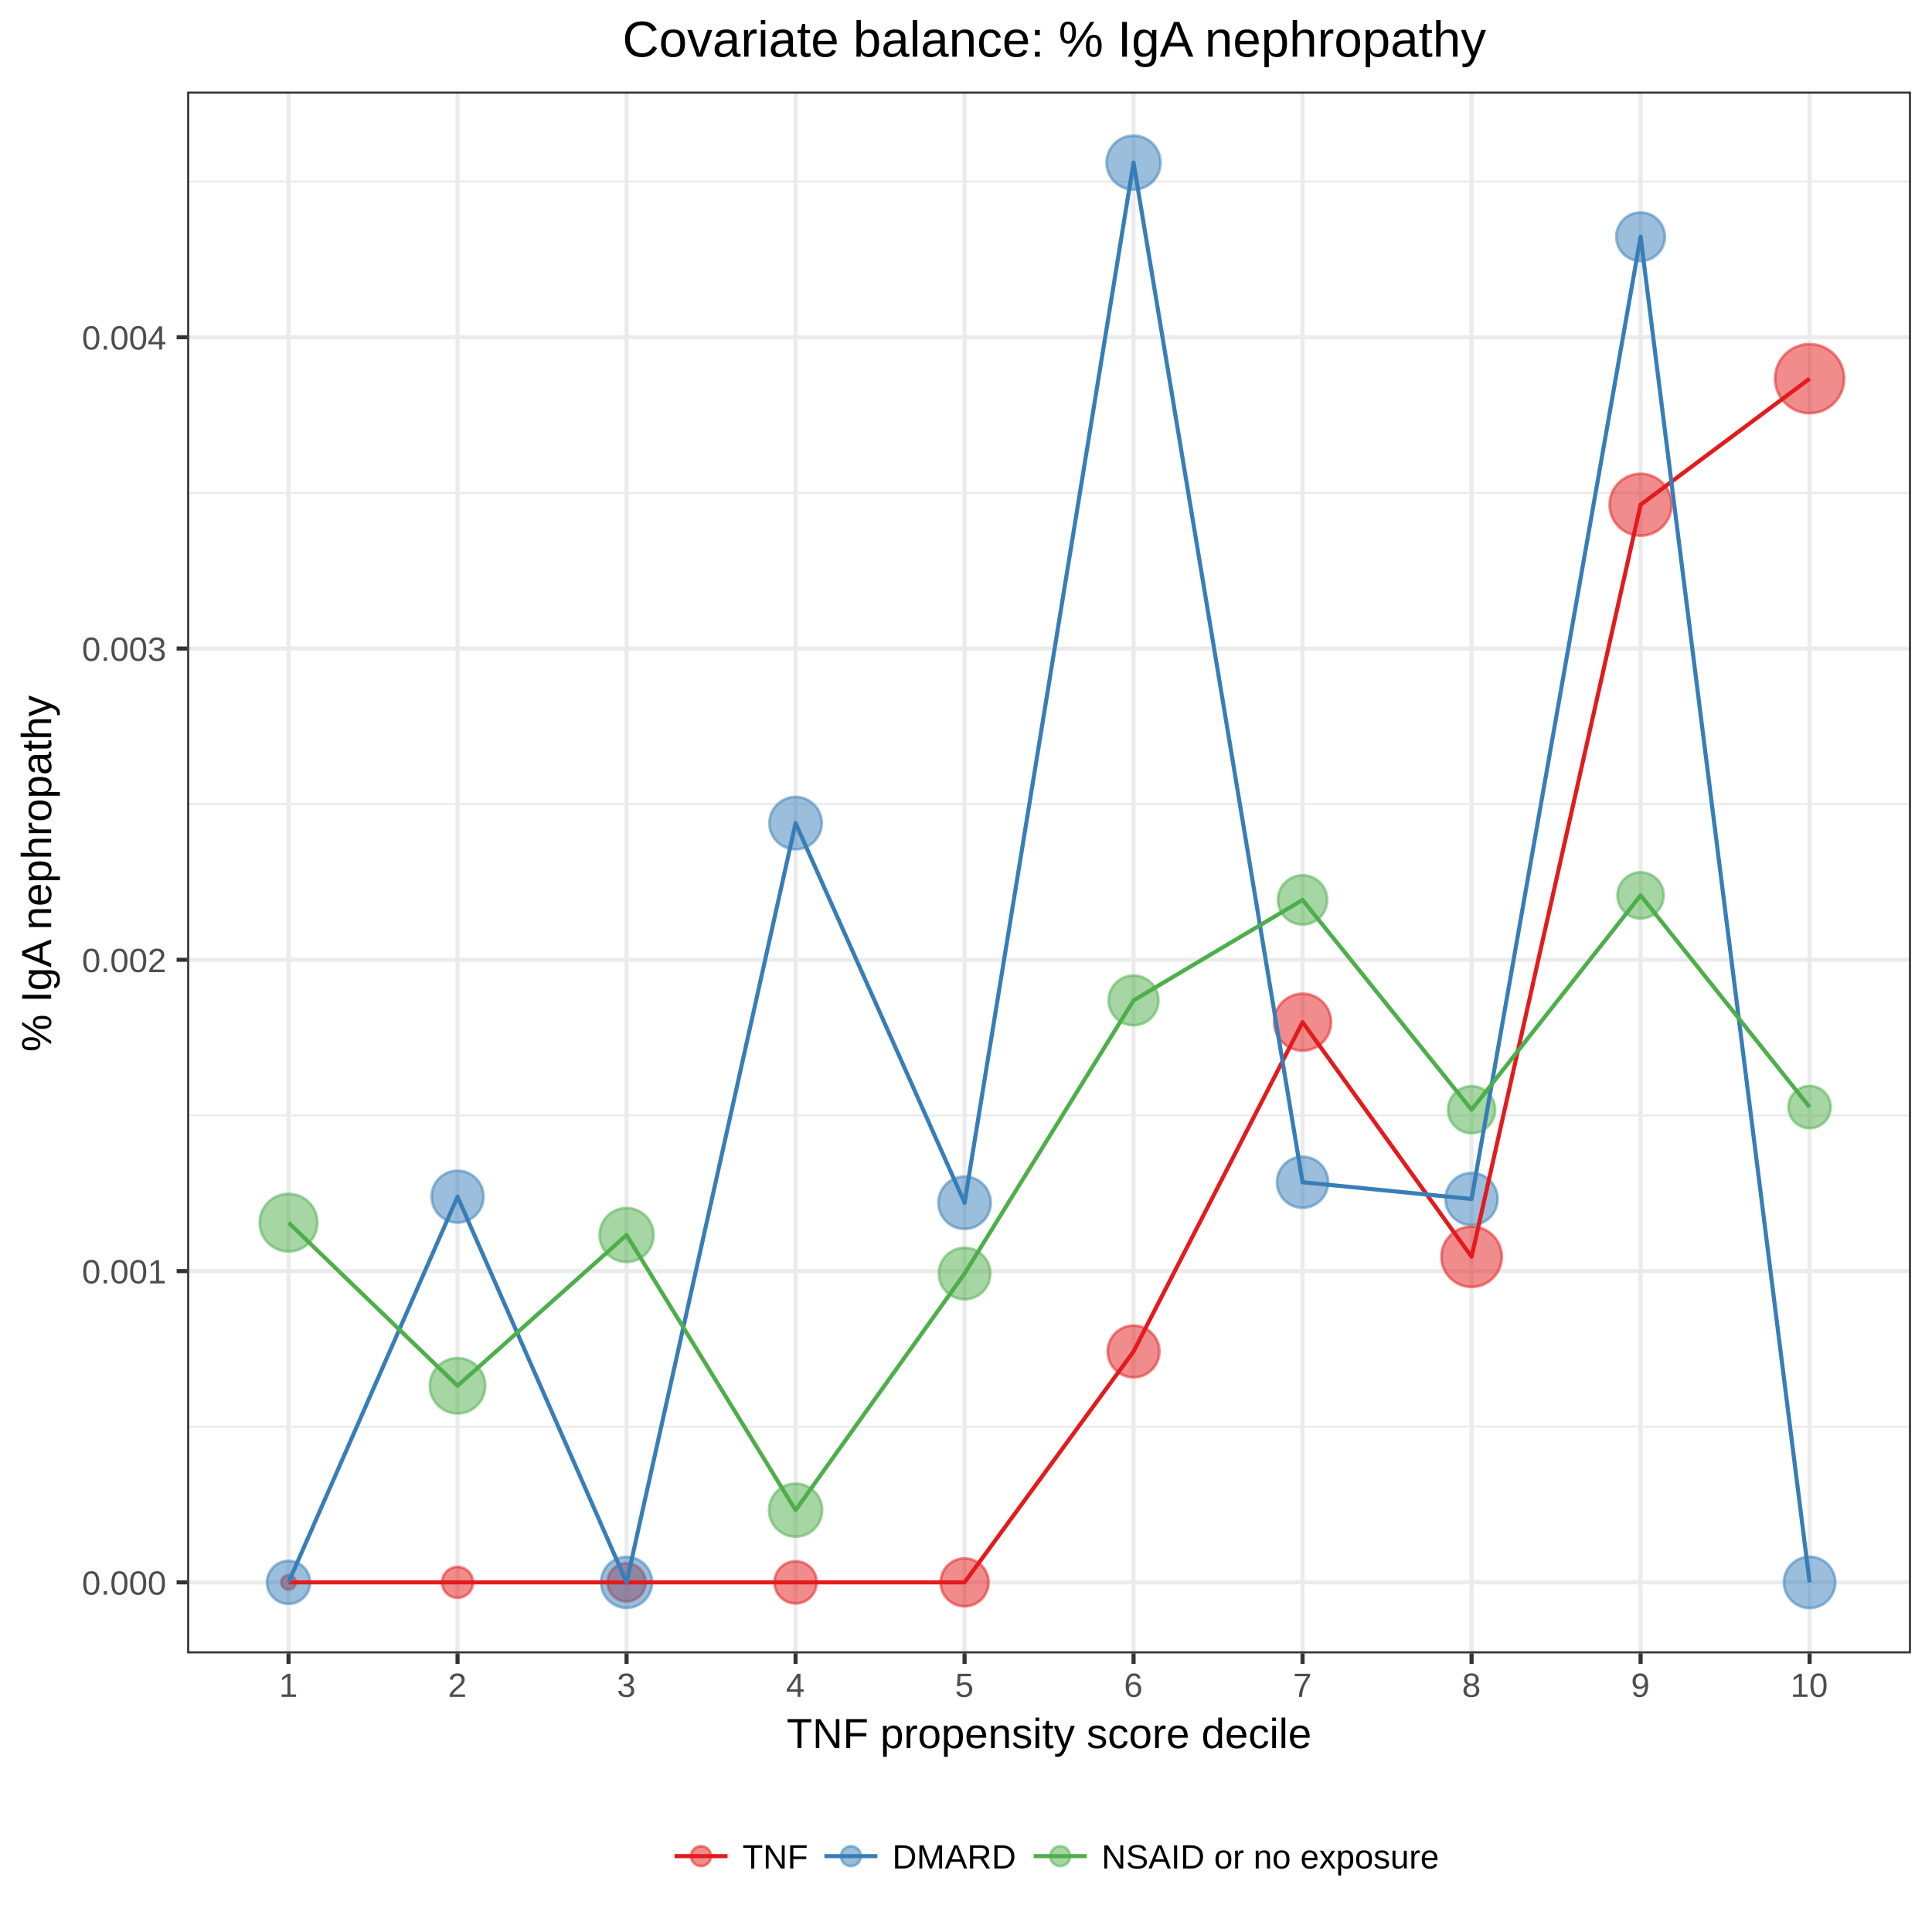
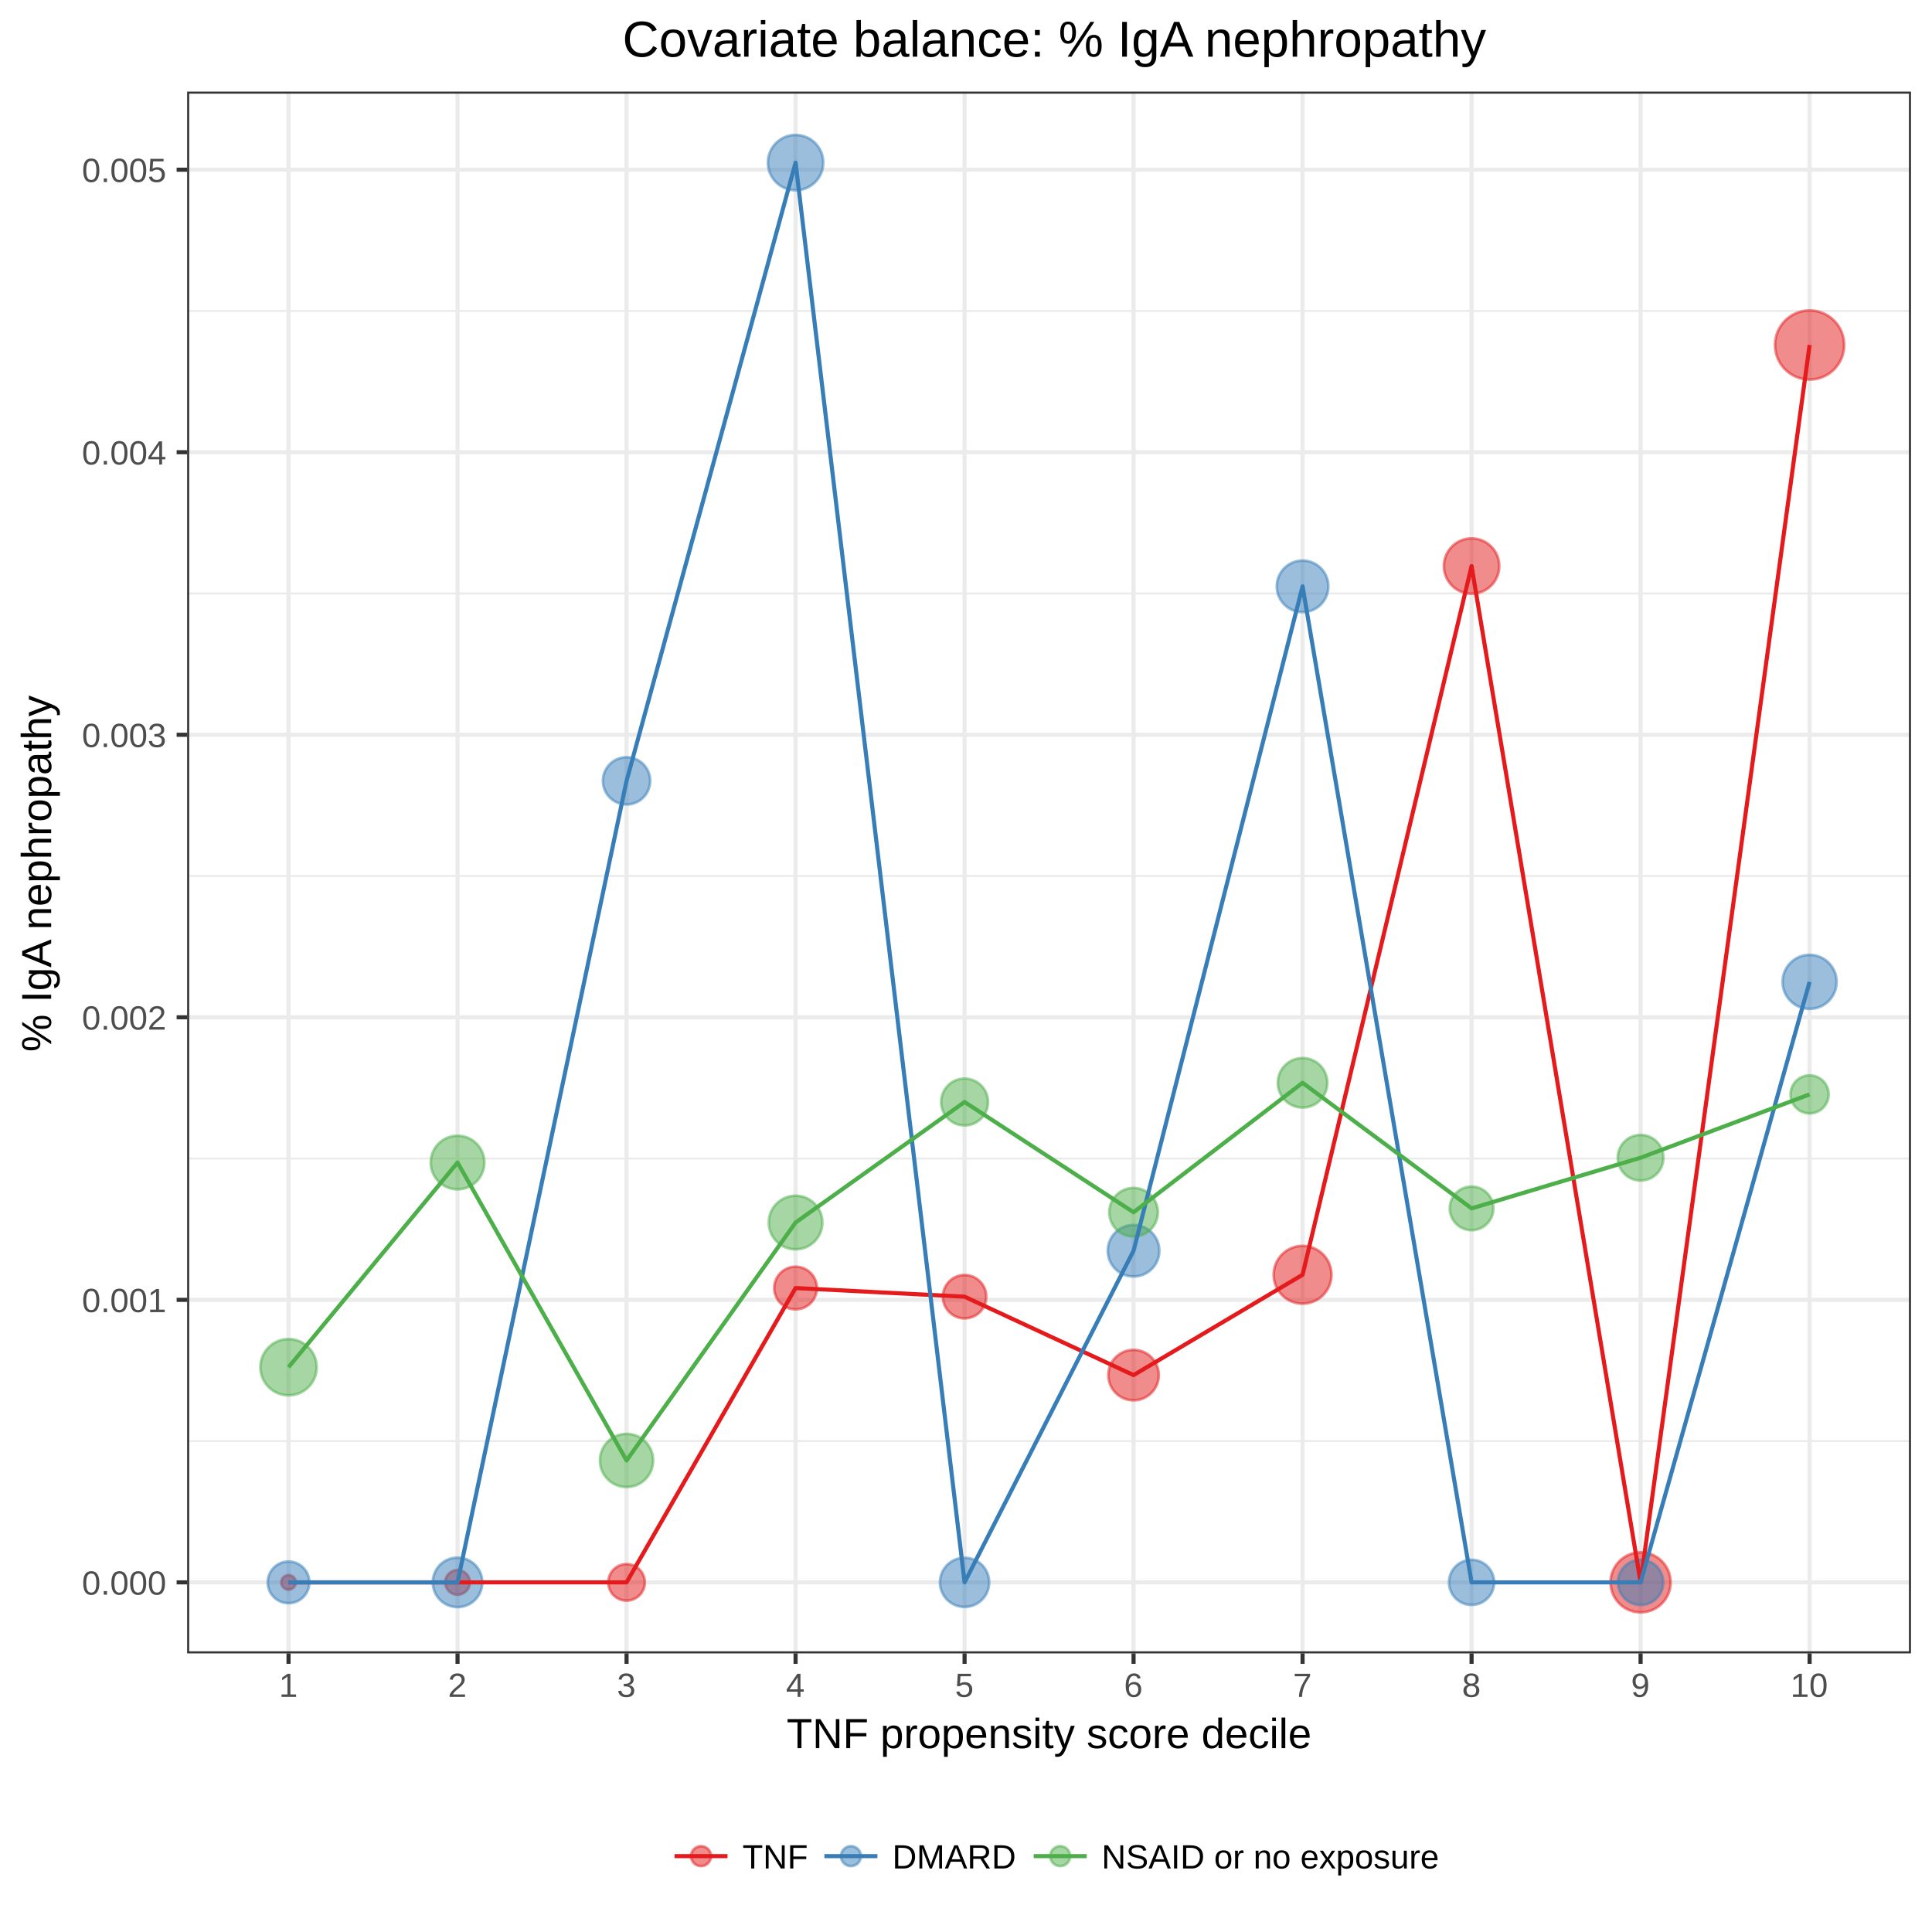
<svg xmlns="http://www.w3.org/2000/svg" viewBox="0 0 504.00 504.00">
  <defs>
    <style type="text/css">
    line, polyline, path, rect, circle {
      fill: none;
      stroke: #000000;
      stroke-linecap: round;
      stroke-linejoin: round;
      stroke-miterlimit: 10.00;
    }
  </style>
  </defs>
  <rect width="100%" height="100%" style="stroke: none; fill: #FFFFFF;" />
  <rect x="0.00" y="-0.00" width="504.00" height="504.00" style="stroke-width: 1.07; stroke: #FFFFFF; fill: #FFFFFF;" />
  <defs>
    <clipPath id="cpNDguODE4Nnw0OTguNTIxfDQzMS4zMDl8MjMuODk4NQ==">
      <rect x="48.82" y="23.90" width="449.70" height="407.41" />
    </clipPath>
  </defs>
  <rect x="48.82" y="23.90" width="449.70" height="407.41" style="stroke-width: 1.07; stroke: none; fill: #FFFFFF;" clip-path="url(#cpNDguODE4Nnw0OTguNTIxfDQzMS4zMDl8MjMuODk4NQ==)" />
-   <polyline points="48.82,372.19 498.52,372.19 " style="stroke-width: 0.53; stroke: #EBEBEB; stroke-linecap: butt;" clip-path="url(#cpNDguODE4Nnw0OTguNTIxfDQzMS4zMDl8MjMuODk4NQ==)" />
-   <polyline points="48.82,290.98 498.52,290.98 " style="stroke-width: 0.53; stroke: #EBEBEB; stroke-linecap: butt;" clip-path="url(#cpNDguODE4Nnw0OTguNTIxfDQzMS4zMDl8MjMuODk4NQ==)" />
-   <polyline points="48.82,209.78 498.52,209.78 " style="stroke-width: 0.53; stroke: #EBEBEB; stroke-linecap: butt;" clip-path="url(#cpNDguODE4Nnw0OTguNTIxfDQzMS4zMDl8MjMuODk4NQ==)" />
-   <polyline points="48.82,128.58 498.52,128.58 " style="stroke-width: 0.53; stroke: #EBEBEB; stroke-linecap: butt;" clip-path="url(#cpNDguODE4Nnw0OTguNTIxfDQzMS4zMDl8MjMuODk4NQ==)" />
-   <polyline points="48.82,47.37 498.52,47.37 " style="stroke-width: 0.53; stroke: #EBEBEB; stroke-linecap: butt;" clip-path="url(#cpNDguODE4Nnw0OTguNTIxfDQzMS4zMDl8MjMuODk4NQ==)" />
+   <polyline points="48.82,375.94 498.52,375.94 " style="stroke-width: 0.53; stroke: #EBEBEB; stroke-linecap: butt;" clip-path="url(#cpNDguODE4Nnw0OTguNTIxfDQzMS4zMDl8MjMuODk4NQ==)" />
+   <polyline points="48.82,302.23 498.52,302.23 " style="stroke-width: 0.53; stroke: #EBEBEB; stroke-linecap: butt;" clip-path="url(#cpNDguODE4Nnw0OTguNTIxfDQzMS4zMDl8MjMuODk4NQ==)" />
+   <polyline points="48.82,228.53 498.52,228.53 " style="stroke-width: 0.53; stroke: #EBEBEB; stroke-linecap: butt;" clip-path="url(#cpNDguODE4Nnw0OTguNTIxfDQzMS4zMDl8MjMuODk4NQ==)" />
+   <polyline points="48.82,154.83 498.52,154.83 " style="stroke-width: 0.53; stroke: #EBEBEB; stroke-linecap: butt;" clip-path="url(#cpNDguODE4Nnw0OTguNTIxfDQzMS4zMDl8MjMuODk4NQ==)" />
+   <polyline points="48.82,81.12 498.52,81.12 " style="stroke-width: 0.53; stroke: #EBEBEB; stroke-linecap: butt;" clip-path="url(#cpNDguODE4Nnw0OTguNTIxfDQzMS4zMDl8MjMuODk4NQ==)" />
  <polyline points="48.82,412.79 498.52,412.79 " style="stroke-width: 1.07; stroke: #EBEBEB; stroke-linecap: butt;" clip-path="url(#cpNDguODE4Nnw0OTguNTIxfDQzMS4zMDl8MjMuODk4NQ==)" />
-   <polyline points="48.82,331.59 498.52,331.59 " style="stroke-width: 1.07; stroke: #EBEBEB; stroke-linecap: butt;" clip-path="url(#cpNDguODE4Nnw0OTguNTIxfDQzMS4zMDl8MjMuODk4NQ==)" />
-   <polyline points="48.82,250.38 498.52,250.38 " style="stroke-width: 1.07; stroke: #EBEBEB; stroke-linecap: butt;" clip-path="url(#cpNDguODE4Nnw0OTguNTIxfDQzMS4zMDl8MjMuODk4NQ==)" />
-   <polyline points="48.82,169.18 498.52,169.18 " style="stroke-width: 1.07; stroke: #EBEBEB; stroke-linecap: butt;" clip-path="url(#cpNDguODE4Nnw0OTguNTIxfDQzMS4zMDl8MjMuODk4NQ==)" />
-   <polyline points="48.82,87.97 498.52,87.97 " style="stroke-width: 1.07; stroke: #EBEBEB; stroke-linecap: butt;" clip-path="url(#cpNDguODE4Nnw0OTguNTIxfDQzMS4zMDl8MjMuODk4NQ==)" />
+   <polyline points="48.82,339.09 498.52,339.09 " style="stroke-width: 1.07; stroke: #EBEBEB; stroke-linecap: butt;" clip-path="url(#cpNDguODE4Nnw0OTguNTIxfDQzMS4zMDl8MjMuODk4NQ==)" />
+   <polyline points="48.82,265.38 498.52,265.38 " style="stroke-width: 1.07; stroke: #EBEBEB; stroke-linecap: butt;" clip-path="url(#cpNDguODE4Nnw0OTguNTIxfDQzMS4zMDl8MjMuODk4NQ==)" />
+   <polyline points="48.82,191.68 498.52,191.68 " style="stroke-width: 1.07; stroke: #EBEBEB; stroke-linecap: butt;" clip-path="url(#cpNDguODE4Nnw0OTguNTIxfDQzMS4zMDl8MjMuODk4NQ==)" />
+   <polyline points="48.82,117.97 498.52,117.97 " style="stroke-width: 1.07; stroke: #EBEBEB; stroke-linecap: butt;" clip-path="url(#cpNDguODE4Nnw0OTguNTIxfDQzMS4zMDl8MjMuODk4NQ==)" />
+   <polyline points="48.82,44.27 498.52,44.27 " style="stroke-width: 1.07; stroke: #EBEBEB; stroke-linecap: butt;" clip-path="url(#cpNDguODE4Nnw0OTguNTIxfDQzMS4zMDl8MjMuODk4NQ==)" />
  <polyline points="75.27,431.31 75.27,23.90 " style="stroke-width: 1.07; stroke: #EBEBEB; stroke-linecap: butt;" clip-path="url(#cpNDguODE4Nnw0OTguNTIxfDQzMS4zMDl8MjMuODk4NQ==)" />
  <polyline points="119.36,431.31 119.36,23.90 " style="stroke-width: 1.07; stroke: #EBEBEB; stroke-linecap: butt;" clip-path="url(#cpNDguODE4Nnw0OTguNTIxfDQzMS4zMDl8MjMuODk4NQ==)" />
  <polyline points="163.45,431.31 163.45,23.90 " style="stroke-width: 1.07; stroke: #EBEBEB; stroke-linecap: butt;" clip-path="url(#cpNDguODE4Nnw0OTguNTIxfDQzMS4zMDl8MjMuODk4NQ==)" />
  <polyline points="207.54,431.31 207.54,23.90 " style="stroke-width: 1.07; stroke: #EBEBEB; stroke-linecap: butt;" clip-path="url(#cpNDguODE4Nnw0OTguNTIxfDQzMS4zMDl8MjMuODk4NQ==)" />
  <polyline points="251.63,431.31 251.63,23.90 " style="stroke-width: 1.07; stroke: #EBEBEB; stroke-linecap: butt;" clip-path="url(#cpNDguODE4Nnw0OTguNTIxfDQzMS4zMDl8MjMuODk4NQ==)" />
  <polyline points="295.71,431.31 295.71,23.90 " style="stroke-width: 1.07; stroke: #EBEBEB; stroke-linecap: butt;" clip-path="url(#cpNDguODE4Nnw0OTguNTIxfDQzMS4zMDl8MjMuODk4NQ==)" />
  <polyline points="339.80,431.31 339.80,23.90 " style="stroke-width: 1.07; stroke: #EBEBEB; stroke-linecap: butt;" clip-path="url(#cpNDguODE4Nnw0OTguNTIxfDQzMS4zMDl8MjMuODk4NQ==)" />
  <polyline points="383.89,431.31 383.89,23.90 " style="stroke-width: 1.07; stroke: #EBEBEB; stroke-linecap: butt;" clip-path="url(#cpNDguODE4Nnw0OTguNTIxfDQzMS4zMDl8MjMuODk4NQ==)" />
  <polyline points="427.98,431.31 427.98,23.90 " style="stroke-width: 1.07; stroke: #EBEBEB; stroke-linecap: butt;" clip-path="url(#cpNDguODE4Nnw0OTguNTIxfDQzMS4zMDl8MjMuODk4NQ==)" />
  <polyline points="472.07,431.31 472.07,23.90 " style="stroke-width: 1.07; stroke: #EBEBEB; stroke-linecap: butt;" clip-path="url(#cpNDguODE4Nnw0OTguNTIxfDQzMS4zMDl8MjMuODk4NQ==)" />
  <circle cx="75.27" cy="412.79" r="1.42pt" style="stroke-width: 0.71; stroke: #E41A1C; stroke-opacity: 0.50; fill: #E41A1C; fill-opacity: 0.50;" clip-path="url(#cpNDguODE4Nnw0OTguNTIxfDQzMS4zMDl8MjMuODk4NQ==)" />
-   <circle cx="119.36" cy="412.79" r="3.02pt" style="stroke-width: 0.71; stroke: #E41A1C; stroke-opacity: 0.50; fill: #E41A1C; fill-opacity: 0.50;" clip-path="url(#cpNDguODE4Nnw0OTguNTIxfDQzMS4zMDl8MjMuODk4NQ==)" />
-   <circle cx="163.45" cy="412.79" r="3.72pt" style="stroke-width: 0.71; stroke: #E41A1C; stroke-opacity: 0.50; fill: #E41A1C; fill-opacity: 0.50;" clip-path="url(#cpNDguODE4Nnw0OTguNTIxfDQzMS4zMDl8MjMuODk4NQ==)" />
-   <circle cx="207.54" cy="412.79" r="4.13pt" style="stroke-width: 0.71; stroke: #E41A1C; stroke-opacity: 0.50; fill: #E41A1C; fill-opacity: 0.50;" clip-path="url(#cpNDguODE4Nnw0OTguNTIxfDQzMS4zMDl8MjMuODk4NQ==)" />
-   <circle cx="251.63" cy="412.79" r="4.69pt" style="stroke-width: 0.71; stroke: #E41A1C; stroke-opacity: 0.50; fill: #E41A1C; fill-opacity: 0.50;" clip-path="url(#cpNDguODE4Nnw0OTguNTIxfDQzMS4zMDl8MjMuODk4NQ==)" />
-   <circle cx="295.71" cy="352.55" r="5.06pt" style="stroke-width: 0.71; stroke: #E41A1C; stroke-opacity: 0.50; fill: #E41A1C; fill-opacity: 0.50;" clip-path="url(#cpNDguODE4Nnw0OTguNTIxfDQzMS4zMDl8MjMuODk4NQ==)" />
-   <circle cx="339.80" cy="266.65" r="5.57pt" style="stroke-width: 0.71; stroke: #E41A1C; stroke-opacity: 0.50; fill: #E41A1C; fill-opacity: 0.50;" clip-path="url(#cpNDguODE4Nnw0OTguNTIxfDQzMS4zMDl8MjMuODk4NQ==)" />
-   <circle cx="383.89" cy="327.85" r="5.91pt" style="stroke-width: 0.71; stroke: #E41A1C; stroke-opacity: 0.50; fill: #E41A1C; fill-opacity: 0.50;" clip-path="url(#cpNDguODE4Nnw0OTguNTIxfDQzMS4zMDl8MjMuODk4NQ==)" />
-   <circle cx="427.98" cy="131.67" r="6.06pt" style="stroke-width: 0.71; stroke: #E41A1C; stroke-opacity: 0.50; fill: #E41A1C; fill-opacity: 0.50;" clip-path="url(#cpNDguODE4Nnw0OTguNTIxfDQzMS4zMDl8MjMuODk4NQ==)" />
-   <circle cx="472.07" cy="98.78" r="6.76pt" style="stroke-width: 0.71; stroke: #E41A1C; stroke-opacity: 0.50; fill: #E41A1C; fill-opacity: 0.50;" clip-path="url(#cpNDguODE4Nnw0OTguNTIxfDQzMS4zMDl8MjMuODk4NQ==)" />
-   <circle cx="75.27" cy="412.79" r="4.21pt" style="stroke-width: 0.71; stroke: #377EB8; stroke-opacity: 0.50; fill: #377EB8; fill-opacity: 0.50;" clip-path="url(#cpNDguODE4Nnw0OTguNTIxfDQzMS4zMDl8MjMuODk4NQ==)" />
-   <circle cx="119.36" cy="312.17" r="5.08pt" style="stroke-width: 0.71; stroke: #377EB8; stroke-opacity: 0.50; fill: #377EB8; fill-opacity: 0.50;" clip-path="url(#cpNDguODE4Nnw0OTguNTIxfDQzMS4zMDl8MjMuODk4NQ==)" />
-   <circle cx="163.45" cy="412.79" r="4.99pt" style="stroke-width: 0.71; stroke: #377EB8; stroke-opacity: 0.50; fill: #377EB8; fill-opacity: 0.50;" clip-path="url(#cpNDguODE4Nnw0OTguNTIxfDQzMS4zMDl8MjMuODk4NQ==)" />
-   <circle cx="207.54" cy="214.73" r="5.12pt" style="stroke-width: 0.71; stroke: #377EB8; stroke-opacity: 0.50; fill: #377EB8; fill-opacity: 0.50;" clip-path="url(#cpNDguODE4Nnw0OTguNTIxfDQzMS4zMDl8MjMuODk4NQ==)" />
-   <circle cx="251.63" cy="313.76" r="5.12pt" style="stroke-width: 0.71; stroke: #377EB8; stroke-opacity: 0.50; fill: #377EB8; fill-opacity: 0.50;" clip-path="url(#cpNDguODE4Nnw0OTguNTIxfDQzMS4zMDl8MjMuODk4NQ==)" />
-   <circle cx="295.71" cy="42.42" r="5.28pt" style="stroke-width: 0.71; stroke: #377EB8; stroke-opacity: 0.50; fill: #377EB8; fill-opacity: 0.50;" clip-path="url(#cpNDguODE4Nnw0OTguNTIxfDQzMS4zMDl8MjMuODk4NQ==)" />
-   <circle cx="339.80" cy="308.41" r="5.00pt" style="stroke-width: 0.71; stroke: #377EB8; stroke-opacity: 0.50; fill: #377EB8; fill-opacity: 0.50;" clip-path="url(#cpNDguODE4Nnw0OTguNTIxfDQzMS4zMDl8MjMuODk4NQ==)" />
-   <circle cx="383.89" cy="312.78" r="5.10pt" style="stroke-width: 0.71; stroke: #377EB8; stroke-opacity: 0.50; fill: #377EB8; fill-opacity: 0.50;" clip-path="url(#cpNDguODE4Nnw0OTguNTIxfDQzMS4zMDl8MjMuODk4NQ==)" />
-   <circle cx="427.98" cy="61.76" r="4.75pt" style="stroke-width: 0.71; stroke: #377EB8; stroke-opacity: 0.50; fill: #377EB8; fill-opacity: 0.50;" clip-path="url(#cpNDguODE4Nnw0OTguNTIxfDQzMS4zMDl8MjMuODk4NQ==)" />
-   <circle cx="472.07" cy="412.79" r="5.02pt" style="stroke-width: 0.71; stroke: #377EB8; stroke-opacity: 0.50; fill: #377EB8; fill-opacity: 0.50;" clip-path="url(#cpNDguODE4Nnw0OTguNTIxfDQzMS4zMDl8MjMuODk4NQ==)" />
-   <circle cx="75.27" cy="318.95" r="5.64pt" style="stroke-width: 0.71; stroke: #4DAF4A; stroke-opacity: 0.50; fill: #4DAF4A; fill-opacity: 0.50;" clip-path="url(#cpNDguODE4Nnw0OTguNTIxfDQzMS4zMDl8MjMuODk4NQ==)" />
-   <circle cx="119.36" cy="361.51" r="5.42pt" style="stroke-width: 0.71; stroke: #4DAF4A; stroke-opacity: 0.50; fill: #4DAF4A; fill-opacity: 0.50;" clip-path="url(#cpNDguODE4Nnw0OTguNTIxfDQzMS4zMDl8MjMuODk4NQ==)" />
-   <circle cx="163.45" cy="322.18" r="5.28pt" style="stroke-width: 0.71; stroke: #4DAF4A; stroke-opacity: 0.50; fill: #4DAF4A; fill-opacity: 0.50;" clip-path="url(#cpNDguODE4Nnw0OTguNTIxfDQzMS4zMDl8MjMuODk4NQ==)" />
-   <circle cx="207.54" cy="393.95" r="5.19pt" style="stroke-width: 0.71; stroke: #4DAF4A; stroke-opacity: 0.50; fill: #4DAF4A; fill-opacity: 0.50;" clip-path="url(#cpNDguODE4Nnw0OTguNTIxfDQzMS4zMDl8MjMuODk4NQ==)" />
-   <circle cx="251.63" cy="332.23" r="5.04pt" style="stroke-width: 0.71; stroke: #4DAF4A; stroke-opacity: 0.50; fill: #4DAF4A; fill-opacity: 0.50;" clip-path="url(#cpNDguODE4Nnw0OTguNTIxfDQzMS4zMDl8MjMuODk4NQ==)" />
-   <circle cx="295.71" cy="260.97" r="4.87pt" style="stroke-width: 0.71; stroke: #4DAF4A; stroke-opacity: 0.50; fill: #4DAF4A; fill-opacity: 0.50;" clip-path="url(#cpNDguODE4Nnw0OTguNTIxfDQzMS4zMDl8MjMuODk4NQ==)" />
-   <circle cx="339.80" cy="234.76" r="4.82pt" style="stroke-width: 0.71; stroke: #4DAF4A; stroke-opacity: 0.50; fill: #4DAF4A; fill-opacity: 0.50;" clip-path="url(#cpNDguODE4Nnw0OTguNTIxfDQzMS4zMDl8MjMuODk4NQ==)" />
-   <circle cx="383.89" cy="289.49" r="4.60pt" style="stroke-width: 0.71; stroke: #4DAF4A; stroke-opacity: 0.50; fill: #4DAF4A; fill-opacity: 0.50;" clip-path="url(#cpNDguODE4Nnw0OTguNTIxfDQzMS4zMDl8MjMuODk4NQ==)" />
-   <circle cx="427.98" cy="233.59" r="4.52pt" style="stroke-width: 0.71; stroke: #4DAF4A; stroke-opacity: 0.50; fill: #4DAF4A; fill-opacity: 0.50;" clip-path="url(#cpNDguODE4Nnw0OTguNTIxfDQzMS4zMDl8MjMuODk4NQ==)" />
-   <circle cx="472.07" cy="288.81" r="4.13pt" style="stroke-width: 0.71; stroke: #4DAF4A; stroke-opacity: 0.50; fill: #4DAF4A; fill-opacity: 0.50;" clip-path="url(#cpNDguODE4Nnw0OTguNTIxfDQzMS4zMDl8MjMuODk4NQ==)" />
-   <polyline points="75.27,412.79 119.36,412.79 163.45,412.79 207.54,412.79 251.63,412.79 295.71,352.55 339.80,266.65 383.89,327.85 427.98,131.67 472.07,98.78 " style="stroke-width: 1.07; stroke: #E41A1C; stroke-linecap: butt;" clip-path="url(#cpNDguODE4Nnw0OTguNTIxfDQzMS4zMDl8MjMuODk4NQ==)" />
-   <polyline points="75.27,412.79 119.36,312.17 163.45,412.79 207.54,214.73 251.63,313.76 295.71,42.42 339.80,308.41 383.89,312.78 427.98,61.76 472.07,412.79 " style="stroke-width: 1.07; stroke: #377EB8; stroke-linecap: butt;" clip-path="url(#cpNDguODE4Nnw0OTguNTIxfDQzMS4zMDl8MjMuODk4NQ==)" />
-   <polyline points="75.27,318.95 119.36,361.51 163.45,322.18 207.54,393.95 251.63,332.23 295.71,260.97 339.80,234.76 383.89,289.49 427.98,233.59 472.07,288.81 " style="stroke-width: 1.07; stroke: #4DAF4A; stroke-linecap: butt;" clip-path="url(#cpNDguODE4Nnw0OTguNTIxfDQzMS4zMDl8MjMuODk4NQ==)" />
+   <circle cx="119.36" cy="412.79" r="2.41pt" style="stroke-width: 0.71; stroke: #E41A1C; stroke-opacity: 0.50; fill: #E41A1C; fill-opacity: 0.50;" clip-path="url(#cpNDguODE4Nnw0OTguNTIxfDQzMS4zMDl8MjMuODk4NQ==)" />
+   <circle cx="163.45" cy="412.79" r="3.57pt" style="stroke-width: 0.71; stroke: #E41A1C; stroke-opacity: 0.50; fill: #E41A1C; fill-opacity: 0.50;" clip-path="url(#cpNDguODE4Nnw0OTguNTIxfDQzMS4zMDl8MjMuODk4NQ==)" />
+   <circle cx="207.54" cy="336.01" r="4.17pt" style="stroke-width: 0.71; stroke: #E41A1C; stroke-opacity: 0.50; fill: #E41A1C; fill-opacity: 0.50;" clip-path="url(#cpNDguODE4Nnw0OTguNTIxfDQzMS4zMDl8MjMuODk4NQ==)" />
+   <circle cx="251.63" cy="338.27" r="4.24pt" style="stroke-width: 0.71; stroke: #E41A1C; stroke-opacity: 0.50; fill: #E41A1C; fill-opacity: 0.50;" clip-path="url(#cpNDguODE4Nnw0OTguNTIxfDQzMS4zMDl8MjMuODk4NQ==)" />
+   <circle cx="295.71" cy="358.72" r="4.93pt" style="stroke-width: 0.71; stroke: #E41A1C; stroke-opacity: 0.50; fill: #E41A1C; fill-opacity: 0.50;" clip-path="url(#cpNDguODE4Nnw0OTguNTIxfDQzMS4zMDl8MjMuODk4NQ==)" />
+   <circle cx="339.80" cy="332.55" r="5.65pt" style="stroke-width: 0.71; stroke: #E41A1C; stroke-opacity: 0.50; fill: #E41A1C; fill-opacity: 0.50;" clip-path="url(#cpNDguODE4Nnw0OTguNTIxfDQzMS4zMDl8MjMuODk4NQ==)" />
+   <circle cx="383.89" cy="147.67" r="5.41pt" style="stroke-width: 0.71; stroke: #E41A1C; stroke-opacity: 0.50; fill: #E41A1C; fill-opacity: 0.50;" clip-path="url(#cpNDguODE4Nnw0OTguNTIxfDQzMS4zMDl8MjMuODk4NQ==)" />
+   <circle cx="427.98" cy="412.79" r="5.87pt" style="stroke-width: 0.71; stroke: #E41A1C; stroke-opacity: 0.50; fill: #E41A1C; fill-opacity: 0.50;" clip-path="url(#cpNDguODE4Nnw0OTguNTIxfDQzMS4zMDl8MjMuODk4NQ==)" />
+   <circle cx="472.07" cy="90.00" r="6.76pt" style="stroke-width: 0.71; stroke: #E41A1C; stroke-opacity: 0.50; fill: #E41A1C; fill-opacity: 0.50;" clip-path="url(#cpNDguODE4Nnw0OTguNTIxfDQzMS4zMDl8MjMuODk4NQ==)" />
+   <circle cx="75.27" cy="412.79" r="4.07pt" style="stroke-width: 0.71; stroke: #377EB8; stroke-opacity: 0.50; fill: #377EB8; fill-opacity: 0.50;" clip-path="url(#cpNDguODE4Nnw0OTguNTIxfDQzMS4zMDl8MjMuODk4NQ==)" />
+   <circle cx="119.36" cy="412.79" r="4.84pt" style="stroke-width: 0.71; stroke: #377EB8; stroke-opacity: 0.50; fill: #377EB8; fill-opacity: 0.50;" clip-path="url(#cpNDguODE4Nnw0OTguNTIxfDQzMS4zMDl8MjMuODk4NQ==)" />
+   <circle cx="163.45" cy="203.70" r="4.62pt" style="stroke-width: 0.71; stroke: #377EB8; stroke-opacity: 0.50; fill: #377EB8; fill-opacity: 0.50;" clip-path="url(#cpNDguODE4Nnw0OTguNTIxfDQzMS4zMDl8MjMuODk4NQ==)" />
+   <circle cx="207.54" cy="42.42" r="5.41pt" style="stroke-width: 0.71; stroke: #377EB8; stroke-opacity: 0.50; fill: #377EB8; fill-opacity: 0.50;" clip-path="url(#cpNDguODE4Nnw0OTguNTIxfDQzMS4zMDl8MjMuODk4NQ==)" />
+   <circle cx="251.63" cy="412.79" r="4.81pt" style="stroke-width: 0.71; stroke: #377EB8; stroke-opacity: 0.50; fill: #377EB8; fill-opacity: 0.50;" clip-path="url(#cpNDguODE4Nnw0OTguNTIxfDQzMS4zMDl8MjMuODk4NQ==)" />
+   <circle cx="295.71" cy="326.28" r="5.04pt" style="stroke-width: 0.71; stroke: #377EB8; stroke-opacity: 0.50; fill: #377EB8; fill-opacity: 0.50;" clip-path="url(#cpNDguODE4Nnw0OTguNTIxfDQzMS4zMDl8MjMuODk4NQ==)" />
+   <circle cx="339.80" cy="152.96" r="5.04pt" style="stroke-width: 0.71; stroke: #377EB8; stroke-opacity: 0.50; fill: #377EB8; fill-opacity: 0.50;" clip-path="url(#cpNDguODE4Nnw0OTguNTIxfDQzMS4zMDl8MjMuODk4NQ==)" />
+   <circle cx="383.89" cy="412.79" r="4.41pt" style="stroke-width: 0.71; stroke: #377EB8; stroke-opacity: 0.50; fill: #377EB8; fill-opacity: 0.50;" clip-path="url(#cpNDguODE4Nnw0OTguNTIxfDQzMS4zMDl8MjMuODk4NQ==)" />
+   <circle cx="427.98" cy="412.79" r="4.42pt" style="stroke-width: 0.71; stroke: #377EB8; stroke-opacity: 0.50; fill: #377EB8; fill-opacity: 0.50;" clip-path="url(#cpNDguODE4Nnw0OTguNTIxfDQzMS4zMDl8MjMuODk4NQ==)" />
+   <circle cx="472.07" cy="256.14" r="5.28pt" style="stroke-width: 0.71; stroke: #377EB8; stroke-opacity: 0.50; fill: #377EB8; fill-opacity: 0.50;" clip-path="url(#cpNDguODE4Nnw0OTguNTIxfDQzMS4zMDl8MjMuODk4NQ==)" />
+   <circle cx="75.27" cy="356.66" r="5.50pt" style="stroke-width: 0.71; stroke: #4DAF4A; stroke-opacity: 0.50; fill: #4DAF4A; fill-opacity: 0.50;" clip-path="url(#cpNDguODE4Nnw0OTguNTIxfDQzMS4zMDl8MjMuODk4NQ==)" />
+   <circle cx="119.36" cy="303.27" r="5.24pt" style="stroke-width: 0.71; stroke: #4DAF4A; stroke-opacity: 0.50; fill: #4DAF4A; fill-opacity: 0.50;" clip-path="url(#cpNDguODE4Nnw0OTguNTIxfDQzMS4zMDl8MjMuODk4NQ==)" />
+   <circle cx="163.45" cy="380.99" r="5.20pt" style="stroke-width: 0.71; stroke: #4DAF4A; stroke-opacity: 0.50; fill: #4DAF4A; fill-opacity: 0.50;" clip-path="url(#cpNDguODE4Nnw0OTguNTIxfDQzMS4zMDl8MjMuODk4NQ==)" />
+   <circle cx="207.54" cy="318.92" r="5.24pt" style="stroke-width: 0.71; stroke: #4DAF4A; stroke-opacity: 0.50; fill: #4DAF4A; fill-opacity: 0.50;" clip-path="url(#cpNDguODE4Nnw0OTguNTIxfDQzMS4zMDl8MjMuODk4NQ==)" />
+   <circle cx="251.63" cy="287.48" r="4.58pt" style="stroke-width: 0.71; stroke: #4DAF4A; stroke-opacity: 0.50; fill: #4DAF4A; fill-opacity: 0.50;" clip-path="url(#cpNDguODE4Nnw0OTguNTIxfDQzMS4zMDl8MjMuODk4NQ==)" />
+   <circle cx="295.71" cy="316.24" r="4.75pt" style="stroke-width: 0.71; stroke: #4DAF4A; stroke-opacity: 0.50; fill: #4DAF4A; fill-opacity: 0.50;" clip-path="url(#cpNDguODE4Nnw0OTguNTIxfDQzMS4zMDl8MjMuODk4NQ==)" />
+   <circle cx="339.80" cy="282.47" r="4.84pt" style="stroke-width: 0.71; stroke: #4DAF4A; stroke-opacity: 0.50; fill: #4DAF4A; fill-opacity: 0.50;" clip-path="url(#cpNDguODE4Nnw0OTguNTIxfDQzMS4zMDl8MjMuODk4NQ==)" />
+   <circle cx="383.89" cy="315.23" r="4.26pt" style="stroke-width: 0.71; stroke: #4DAF4A; stroke-opacity: 0.50; fill: #4DAF4A; fill-opacity: 0.50;" clip-path="url(#cpNDguODE4Nnw0OTguNTIxfDQzMS4zMDl8MjMuODk4NQ==)" />
+   <circle cx="427.98" cy="302.02" r="4.46pt" style="stroke-width: 0.71; stroke: #4DAF4A; stroke-opacity: 0.50; fill: #4DAF4A; fill-opacity: 0.50;" clip-path="url(#cpNDguODE4Nnw0OTguNTIxfDQzMS4zMDl8MjMuODk4NQ==)" />
+   <circle cx="472.07" cy="285.49" r="3.72pt" style="stroke-width: 0.71; stroke: #4DAF4A; stroke-opacity: 0.50; fill: #4DAF4A; fill-opacity: 0.50;" clip-path="url(#cpNDguODE4Nnw0OTguNTIxfDQzMS4zMDl8MjMuODk4NQ==)" />
+   <polyline points="75.27,412.79 119.36,412.79 163.45,412.79 207.54,336.01 251.63,338.27 295.71,358.72 339.80,332.55 383.89,147.67 427.98,412.79 472.07,90.00 " style="stroke-width: 1.07; stroke: #E41A1C; stroke-linecap: butt;" clip-path="url(#cpNDguODE4Nnw0OTguNTIxfDQzMS4zMDl8MjMuODk4NQ==)" />
+   <polyline points="75.27,412.79 119.36,412.79 163.45,203.70 207.54,42.42 251.63,412.79 295.71,326.28 339.80,152.96 383.89,412.79 427.98,412.79 472.07,256.14 " style="stroke-width: 1.07; stroke: #377EB8; stroke-linecap: butt;" clip-path="url(#cpNDguODE4Nnw0OTguNTIxfDQzMS4zMDl8MjMuODk4NQ==)" />
+   <polyline points="75.27,356.66 119.36,303.27 163.45,380.99 207.54,318.92 251.63,287.48 295.71,316.24 339.80,282.47 383.89,315.23 427.98,302.02 472.07,285.49 " style="stroke-width: 1.07; stroke: #4DAF4A; stroke-linecap: butt;" clip-path="url(#cpNDguODE4Nnw0OTguNTIxfDQzMS4zMDl8MjMuODk4NQ==)" />
  <rect x="48.82" y="23.90" width="449.70" height="407.41" style="stroke-width: 1.07; stroke: #333333;" clip-path="url(#cpNDguODE4Nnw0OTguNTIxfDQzMS4zMDl8MjMuODk4NQ==)" />
  <defs>
    <clipPath id="cpMHw1MDR8NTA0fDA=">
      <rect x="0.00" y="0.00" width="504.00" height="504.00" />
    </clipPath>
  </defs>
  <g clip-path="url(#cpMHw1MDR8NTA0fDA=)">
    <text x="21.37" y="416.01" style="font-size: 8.80px; fill: #4D4D4D; font-family: Arial;" textLength="22.52px" lengthAdjust="spacingAndGlyphs">0.000</text>
  </g>
  <g clip-path="url(#cpMHw1MDR8NTA0fDA=)">
-     <text x="21.37" y="334.80" style="font-size: 8.80px; fill: #4D4D4D; font-family: Arial;" textLength="22.52px" lengthAdjust="spacingAndGlyphs">0.001</text>
+     <text x="21.37" y="342.30" style="font-size: 8.80px; fill: #4D4D4D; font-family: Arial;" textLength="22.52px" lengthAdjust="spacingAndGlyphs">0.001</text>
  </g>
  <g clip-path="url(#cpMHw1MDR8NTA0fDA=)">
-     <text x="21.37" y="253.60" style="font-size: 8.80px; fill: #4D4D4D; font-family: Arial;" textLength="22.52px" lengthAdjust="spacingAndGlyphs">0.002</text>
+     <text x="21.37" y="268.60" style="font-size: 8.80px; fill: #4D4D4D; font-family: Arial;" textLength="22.52px" lengthAdjust="spacingAndGlyphs">0.002</text>
  </g>
  <g clip-path="url(#cpMHw1MDR8NTA0fDA=)">
-     <text x="21.37" y="172.40" style="font-size: 8.80px; fill: #4D4D4D; font-family: Arial;" textLength="22.52px" lengthAdjust="spacingAndGlyphs">0.003</text>
+     <text x="21.37" y="194.90" style="font-size: 8.80px; fill: #4D4D4D; font-family: Arial;" textLength="22.52px" lengthAdjust="spacingAndGlyphs">0.003</text>
  </g>
  <g clip-path="url(#cpMHw1MDR8NTA0fDA=)">
-     <text x="21.37" y="91.19" style="font-size: 8.80px; fill: #4D4D4D; font-family: Arial;" textLength="22.52px" lengthAdjust="spacingAndGlyphs">0.004</text>
+     <text x="21.37" y="121.19" style="font-size: 8.80px; fill: #4D4D4D; font-family: Arial;" textLength="22.52px" lengthAdjust="spacingAndGlyphs">0.004</text>
+   </g>
+   <g clip-path="url(#cpMHw1MDR8NTA0fDA=)">
+     <text x="21.37" y="47.49" style="font-size: 8.80px; fill: #4D4D4D; font-family: Arial;" textLength="22.52px" lengthAdjust="spacingAndGlyphs">0.005</text>
  </g>
  <polyline points="46.08,412.79 48.82,412.79 " style="stroke-width: 1.07; stroke: #333333; stroke-linecap: butt;" clip-path="url(#cpMHw1MDR8NTA0fDA=)" />
-   <polyline points="46.08,331.59 48.82,331.59 " style="stroke-width: 1.07; stroke: #333333; stroke-linecap: butt;" clip-path="url(#cpMHw1MDR8NTA0fDA=)" />
-   <polyline points="46.08,250.38 48.82,250.38 " style="stroke-width: 1.07; stroke: #333333; stroke-linecap: butt;" clip-path="url(#cpMHw1MDR8NTA0fDA=)" />
-   <polyline points="46.08,169.18 48.82,169.18 " style="stroke-width: 1.07; stroke: #333333; stroke-linecap: butt;" clip-path="url(#cpMHw1MDR8NTA0fDA=)" />
-   <polyline points="46.08,87.97 48.82,87.97 " style="stroke-width: 1.07; stroke: #333333; stroke-linecap: butt;" clip-path="url(#cpMHw1MDR8NTA0fDA=)" />
+   <polyline points="46.08,339.09 48.82,339.09 " style="stroke-width: 1.07; stroke: #333333; stroke-linecap: butt;" clip-path="url(#cpMHw1MDR8NTA0fDA=)" />
+   <polyline points="46.08,265.38 48.82,265.38 " style="stroke-width: 1.07; stroke: #333333; stroke-linecap: butt;" clip-path="url(#cpMHw1MDR8NTA0fDA=)" />
+   <polyline points="46.08,191.68 48.82,191.68 " style="stroke-width: 1.07; stroke: #333333; stroke-linecap: butt;" clip-path="url(#cpMHw1MDR8NTA0fDA=)" />
+   <polyline points="46.08,117.97 48.82,117.97 " style="stroke-width: 1.07; stroke: #333333; stroke-linecap: butt;" clip-path="url(#cpMHw1MDR8NTA0fDA=)" />
+   <polyline points="46.08,44.27 48.82,44.27 " style="stroke-width: 1.07; stroke: #333333; stroke-linecap: butt;" clip-path="url(#cpMHw1MDR8NTA0fDA=)" />
  <polyline points="75.27,434.05 75.27,431.31 " style="stroke-width: 1.07; stroke: #333333; stroke-linecap: butt;" clip-path="url(#cpMHw1MDR8NTA0fDA=)" />
  <polyline points="119.36,434.05 119.36,431.31 " style="stroke-width: 1.07; stroke: #333333; stroke-linecap: butt;" clip-path="url(#cpMHw1MDR8NTA0fDA=)" />
  <polyline points="163.45,434.05 163.45,431.31 " style="stroke-width: 1.07; stroke: #333333; stroke-linecap: butt;" clip-path="url(#cpMHw1MDR8NTA0fDA=)" />
  <polyline points="207.54,434.05 207.54,431.31 " style="stroke-width: 1.07; stroke: #333333; stroke-linecap: butt;" clip-path="url(#cpMHw1MDR8NTA0fDA=)" />
  <polyline points="251.63,434.05 251.63,431.31 " style="stroke-width: 1.07; stroke: #333333; stroke-linecap: butt;" clip-path="url(#cpMHw1MDR8NTA0fDA=)" />
  <polyline points="295.71,434.05 295.71,431.31 " style="stroke-width: 1.07; stroke: #333333; stroke-linecap: butt;" clip-path="url(#cpMHw1MDR8NTA0fDA=)" />
  <polyline points="339.80,434.05 339.80,431.31 " style="stroke-width: 1.07; stroke: #333333; stroke-linecap: butt;" clip-path="url(#cpMHw1MDR8NTA0fDA=)" />
  <polyline points="383.89,434.05 383.89,431.31 " style="stroke-width: 1.07; stroke: #333333; stroke-linecap: butt;" clip-path="url(#cpMHw1MDR8NTA0fDA=)" />
  <polyline points="427.98,434.05 427.98,431.31 " style="stroke-width: 1.07; stroke: #333333; stroke-linecap: butt;" clip-path="url(#cpMHw1MDR8NTA0fDA=)" />
  <polyline points="472.07,434.05 472.07,431.31 " style="stroke-width: 1.07; stroke: #333333; stroke-linecap: butt;" clip-path="url(#cpMHw1MDR8NTA0fDA=)" />
  <g clip-path="url(#cpMHw1MDR8NTA0fDA=)">
    <text x="72.77" y="442.68" style="font-size: 8.80px; fill: #4D4D4D; font-family: Arial;" textLength="5.01px" lengthAdjust="spacingAndGlyphs">1</text>
  </g>
  <g clip-path="url(#cpMHw1MDR8NTA0fDA=)">
    <text x="116.86" y="442.68" style="font-size: 8.80px; fill: #4D4D4D; font-family: Arial;" textLength="5.01px" lengthAdjust="spacingAndGlyphs">2</text>
  </g>
  <g clip-path="url(#cpMHw1MDR8NTA0fDA=)">
    <text x="160.95" y="442.68" style="font-size: 8.80px; fill: #4D4D4D; font-family: Arial;" textLength="5.01px" lengthAdjust="spacingAndGlyphs">3</text>
  </g>
  <g clip-path="url(#cpMHw1MDR8NTA0fDA=)">
    <text x="205.03" y="442.68" style="font-size: 8.80px; fill: #4D4D4D; font-family: Arial;" textLength="5.01px" lengthAdjust="spacingAndGlyphs">4</text>
  </g>
  <g clip-path="url(#cpMHw1MDR8NTA0fDA=)">
    <text x="249.12" y="442.68" style="font-size: 8.80px; fill: #4D4D4D; font-family: Arial;" textLength="5.01px" lengthAdjust="spacingAndGlyphs">5</text>
  </g>
  <g clip-path="url(#cpMHw1MDR8NTA0fDA=)">
    <text x="293.21" y="442.68" style="font-size: 8.80px; fill: #4D4D4D; font-family: Arial;" textLength="5.01px" lengthAdjust="spacingAndGlyphs">6</text>
  </g>
  <g clip-path="url(#cpMHw1MDR8NTA0fDA=)">
    <text x="337.30" y="442.68" style="font-size: 8.80px; fill: #4D4D4D; font-family: Arial;" textLength="5.01px" lengthAdjust="spacingAndGlyphs">7</text>
  </g>
  <g clip-path="url(#cpMHw1MDR8NTA0fDA=)">
    <text x="381.39" y="442.68" style="font-size: 8.80px; fill: #4D4D4D; font-family: Arial;" textLength="5.01px" lengthAdjust="spacingAndGlyphs">8</text>
  </g>
  <g clip-path="url(#cpMHw1MDR8NTA0fDA=)">
    <text x="425.48" y="442.68" style="font-size: 8.80px; fill: #4D4D4D; font-family: Arial;" textLength="5.01px" lengthAdjust="spacingAndGlyphs">9</text>
  </g>
  <g clip-path="url(#cpMHw1MDR8NTA0fDA=)">
    <text x="467.06" y="442.68" style="font-size: 8.80px; fill: #4D4D4D; font-family: Arial;" textLength="10.01px" lengthAdjust="spacingAndGlyphs">10</text>
  </g>
  <g clip-path="url(#cpMHw1MDR8NTA0fDA=)">
    <text x="205.20" y="456.03" style="font-size: 11.00px; font-family: Arial;" textLength="136.94px" lengthAdjust="spacingAndGlyphs">TNF propensity score decile</text>
  </g>
  <g clip-path="url(#cpMHw1MDR8NTA0fDA=)">
    <text transform="translate(13.35,274.39) rotate(-90)" style="font-size: 11.00px; font-family: Arial;" textLength="93.56px" lengthAdjust="spacingAndGlyphs">% IgA nephropathy</text>
  </g>
  <rect x="164.25" y="469.90" width="218.84" height="28.62" style="stroke-width: 1.07; stroke: none; fill: #FFFFFF;" clip-path="url(#cpMHw1MDR8NTA0fDA=)" />
  <rect x="174.24" y="475.57" width="17.28" height="17.28" style="stroke-width: 1.07; stroke: none; fill: #FFFFFF;" clip-path="url(#cpMHw1MDR8NTA0fDA=)" />
  <circle cx="182.88" cy="484.21" r="1.95pt" style="stroke-width: 0.71; stroke: #E41A1C; stroke-opacity: 0.50; fill: #E41A1C; fill-opacity: 0.50;" clip-path="url(#cpMHw1MDR8NTA0fDA=)" />
  <line x1="175.97" y1="484.21" x2="189.79" y2="484.21" style="stroke-width: 1.07; stroke: #E41A1C; stroke-linecap: butt;" clip-path="url(#cpMHw1MDR8NTA0fDA=)" />
  <rect x="213.34" y="475.57" width="17.28" height="17.28" style="stroke-width: 1.07; stroke: none; fill: #FFFFFF;" clip-path="url(#cpMHw1MDR8NTA0fDA=)" />
  <circle cx="221.98" cy="484.21" r="1.95pt" style="stroke-width: 0.71; stroke: #377EB8; stroke-opacity: 0.50; fill: #377EB8; fill-opacity: 0.50;" clip-path="url(#cpMHw1MDR8NTA0fDA=)" />
  <line x1="215.06" y1="484.21" x2="228.89" y2="484.21" style="stroke-width: 1.07; stroke: #377EB8; stroke-linecap: butt;" clip-path="url(#cpMHw1MDR8NTA0fDA=)" />
  <rect x="267.93" y="475.57" width="17.28" height="17.28" style="stroke-width: 1.07; stroke: none; fill: #FFFFFF;" clip-path="url(#cpMHw1MDR8NTA0fDA=)" />
  <circle cx="276.57" cy="484.21" r="1.95pt" style="stroke-width: 0.71; stroke: #4DAF4A; stroke-opacity: 0.50; fill: #4DAF4A; fill-opacity: 0.50;" clip-path="url(#cpMHw1MDR8NTA0fDA=)" />
  <line x1="269.66" y1="484.21" x2="283.49" y2="484.21" style="stroke-width: 1.07; stroke: #4DAF4A; stroke-linecap: butt;" clip-path="url(#cpMHw1MDR8NTA0fDA=)" />
  <g clip-path="url(#cpMHw1MDR8NTA0fDA=)">
    <text x="193.68" y="487.43" style="font-size: 8.80px; font-family: Arial;" textLength="17.49px" lengthAdjust="spacingAndGlyphs">TNF</text>
  </g>
  <g clip-path="url(#cpMHw1MDR8NTA0fDA=)">
    <text x="232.78" y="487.43" style="font-size: 8.80px; font-family: Arial;" textLength="33.00px" lengthAdjust="spacingAndGlyphs">DMARD</text>
  </g>
  <g clip-path="url(#cpMHw1MDR8NTA0fDA=)">
    <text x="287.37" y="487.43" style="font-size: 8.80px; font-family: Arial;" textLength="90.04px" lengthAdjust="spacingAndGlyphs">NSAID or no exposure</text>
  </g>
  <g clip-path="url(#cpMHw1MDR8NTA0fDA=)">
    <text x="162.38" y="14.79" style="font-size: 13.20px; font-family: Arial;" textLength="222.59px" lengthAdjust="spacingAndGlyphs">Covariate balance: % IgA nephropathy</text>
  </g>
</svg>
